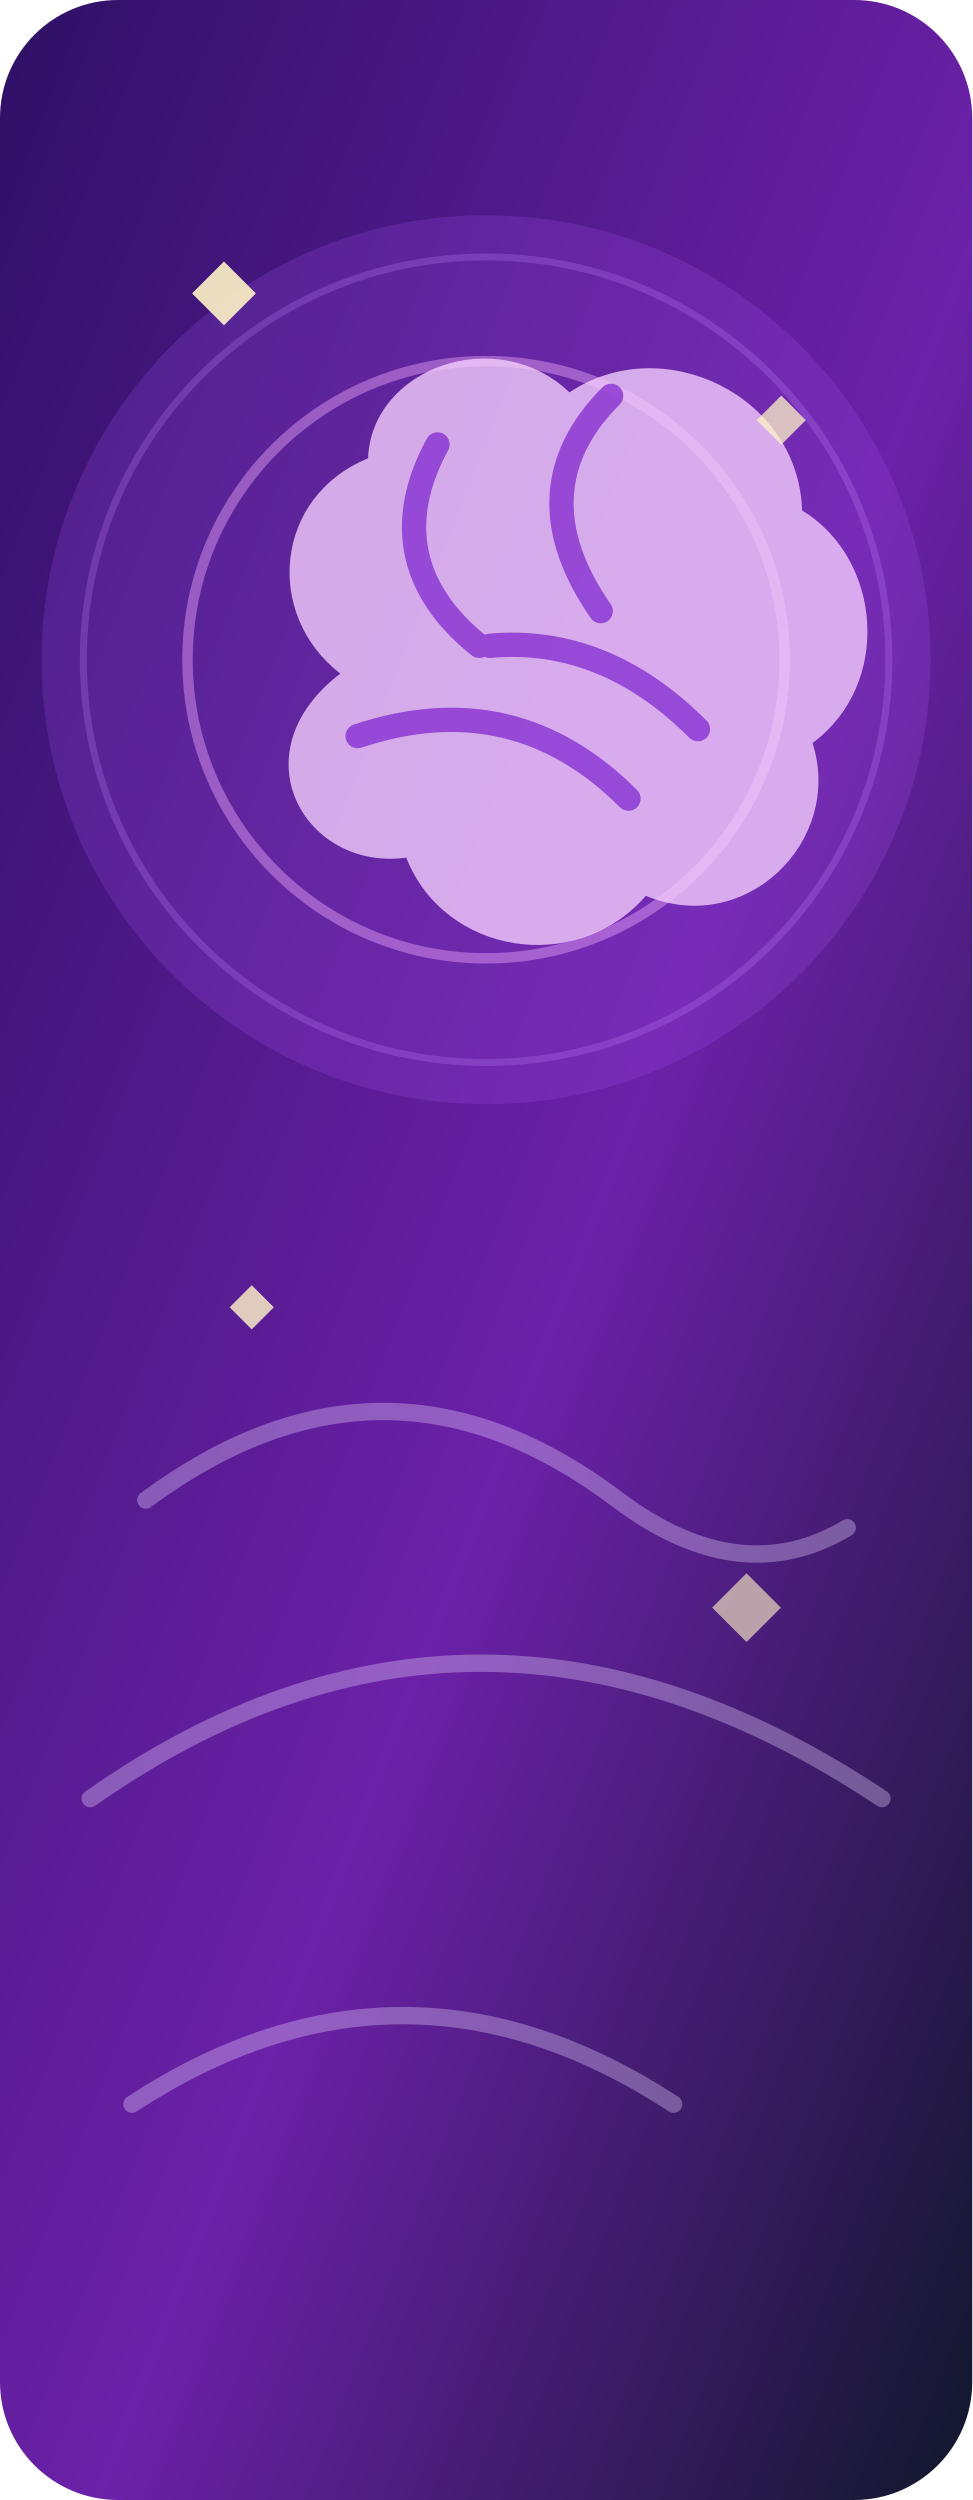
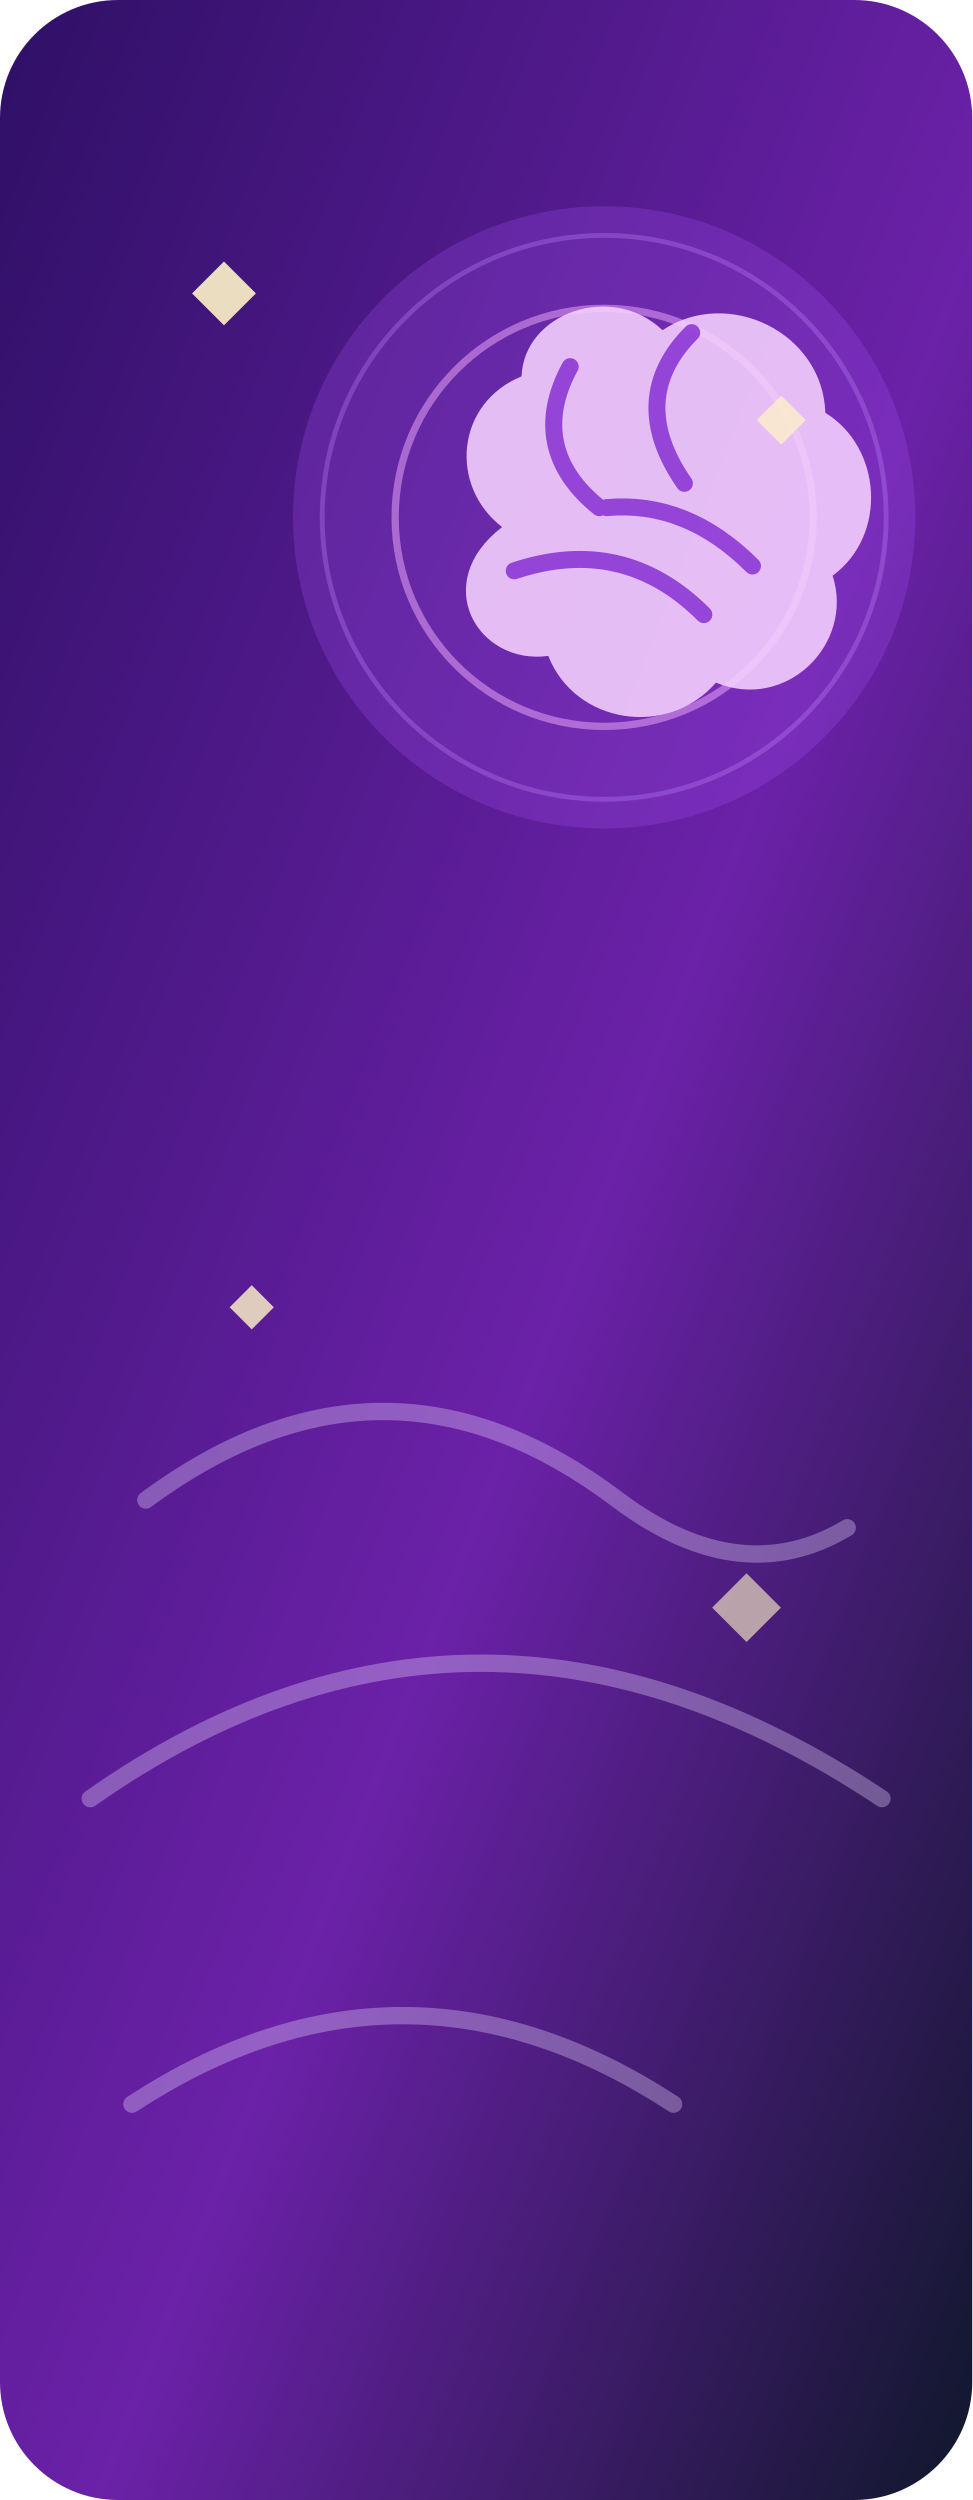
<svg xmlns="http://www.w3.org/2000/svg" viewBox="0 0 280 720" role="img" aria-labelledby="title desc">
  <defs>
    <linearGradient id="bg" x1="0" x2="1" y1="0" y2="1">
      <stop offset="0" stop-color="#2e1065" />
      <stop offset=".55" stop-color="#6b21a8" />
      <stop offset="1" stop-color="#0f172a" />
    </linearGradient>
  </defs>
  <rect width="280" height="720" rx="34" fill="url(#bg)" />
-   <circle cx="140" cy="190" r="128" fill="#a855f7" opacity=".2" />
-   <circle cx="140" cy="190" r="86" fill="none" stroke="#f0abfc" stroke-width="3" opacity=".42" />
-   <circle cx="140" cy="190" r="116" fill="none" stroke="#c084fc" stroke-width="2" opacity=".25" />
-   <path d="M98 194c-22-17-19-51 8-62 1-26 37-39 58-19 27-18 66 1 67 34 23 14 26 50 3 67 9 28-19 56-48 44-20 23-58 17-69-11-29 4-49-30-19-53Z" fill="#f5d0fe" opacity=".78" />
-   <path d="M126 128c-12 22-8 42 12 58m38-72c-18 18-19 39-3 62m-70 36c30-10 56-4 78 18m-40-44c22-2 42 6 60 24" fill="none" stroke="#7e22ce" stroke-width="7" stroke-linecap="round" opacity=".72" />
+   <g transform="translate(76 16) scale(.7)">
+     <circle cx="140" cy="190" r="128" fill="#a855f7" opacity=".24" />
+     <circle cx="140" cy="190" r="86" fill="none" stroke="#f0abfc" stroke-width="3" opacity=".5" />
+     <circle cx="140" cy="190" r="116" fill="none" stroke="#c084fc" stroke-width="2" opacity=".32" />
+     <path d="M98 194c-22-17-19-51 8-62 1-26 37-39 58-19 27-18 66 1 67 34 23 14 26 50 3 67 9 28-19 56-48 44-20 23-58 17-69-11-29 4-49-30-19-53Z" fill="#f5d0fe" opacity=".88" />
+     <path d="M126 128c-12 22-8 42 12 58m38-72c-18 18-19 39-3 62m-70 36c30-10 56-4 78 18m-40-44c22-2 42 6 60 24" fill="none" stroke="#7e22ce" stroke-width="7" stroke-linecap="round" opacity=".78" />
+   </g>
  <g fill="#fef3c7">
    <path d="M58 78h13v13H58z" transform="rotate(45 64.5 84.5)" opacity=".9" />
    <path d="M220 116h10v10h-10z" transform="rotate(45 225 121)" opacity=".75" />
    <path d="M68 372h9v9h-9z" transform="rotate(45 72.5 376.5)" opacity=".82" />
    <path d="M208 456h14v14h-14z" transform="rotate(45 215 463)" opacity=".62" />
  </g>
  <path d="M42 432c46-34 91-34 136 0 24 18 46 20 66 8M26 518c74-52 150-52 228 0M38 606c52-34 104-34 156 0" fill="none" stroke="#e9d5ff" stroke-width="5" stroke-linecap="round" opacity=".34" />
</svg>
